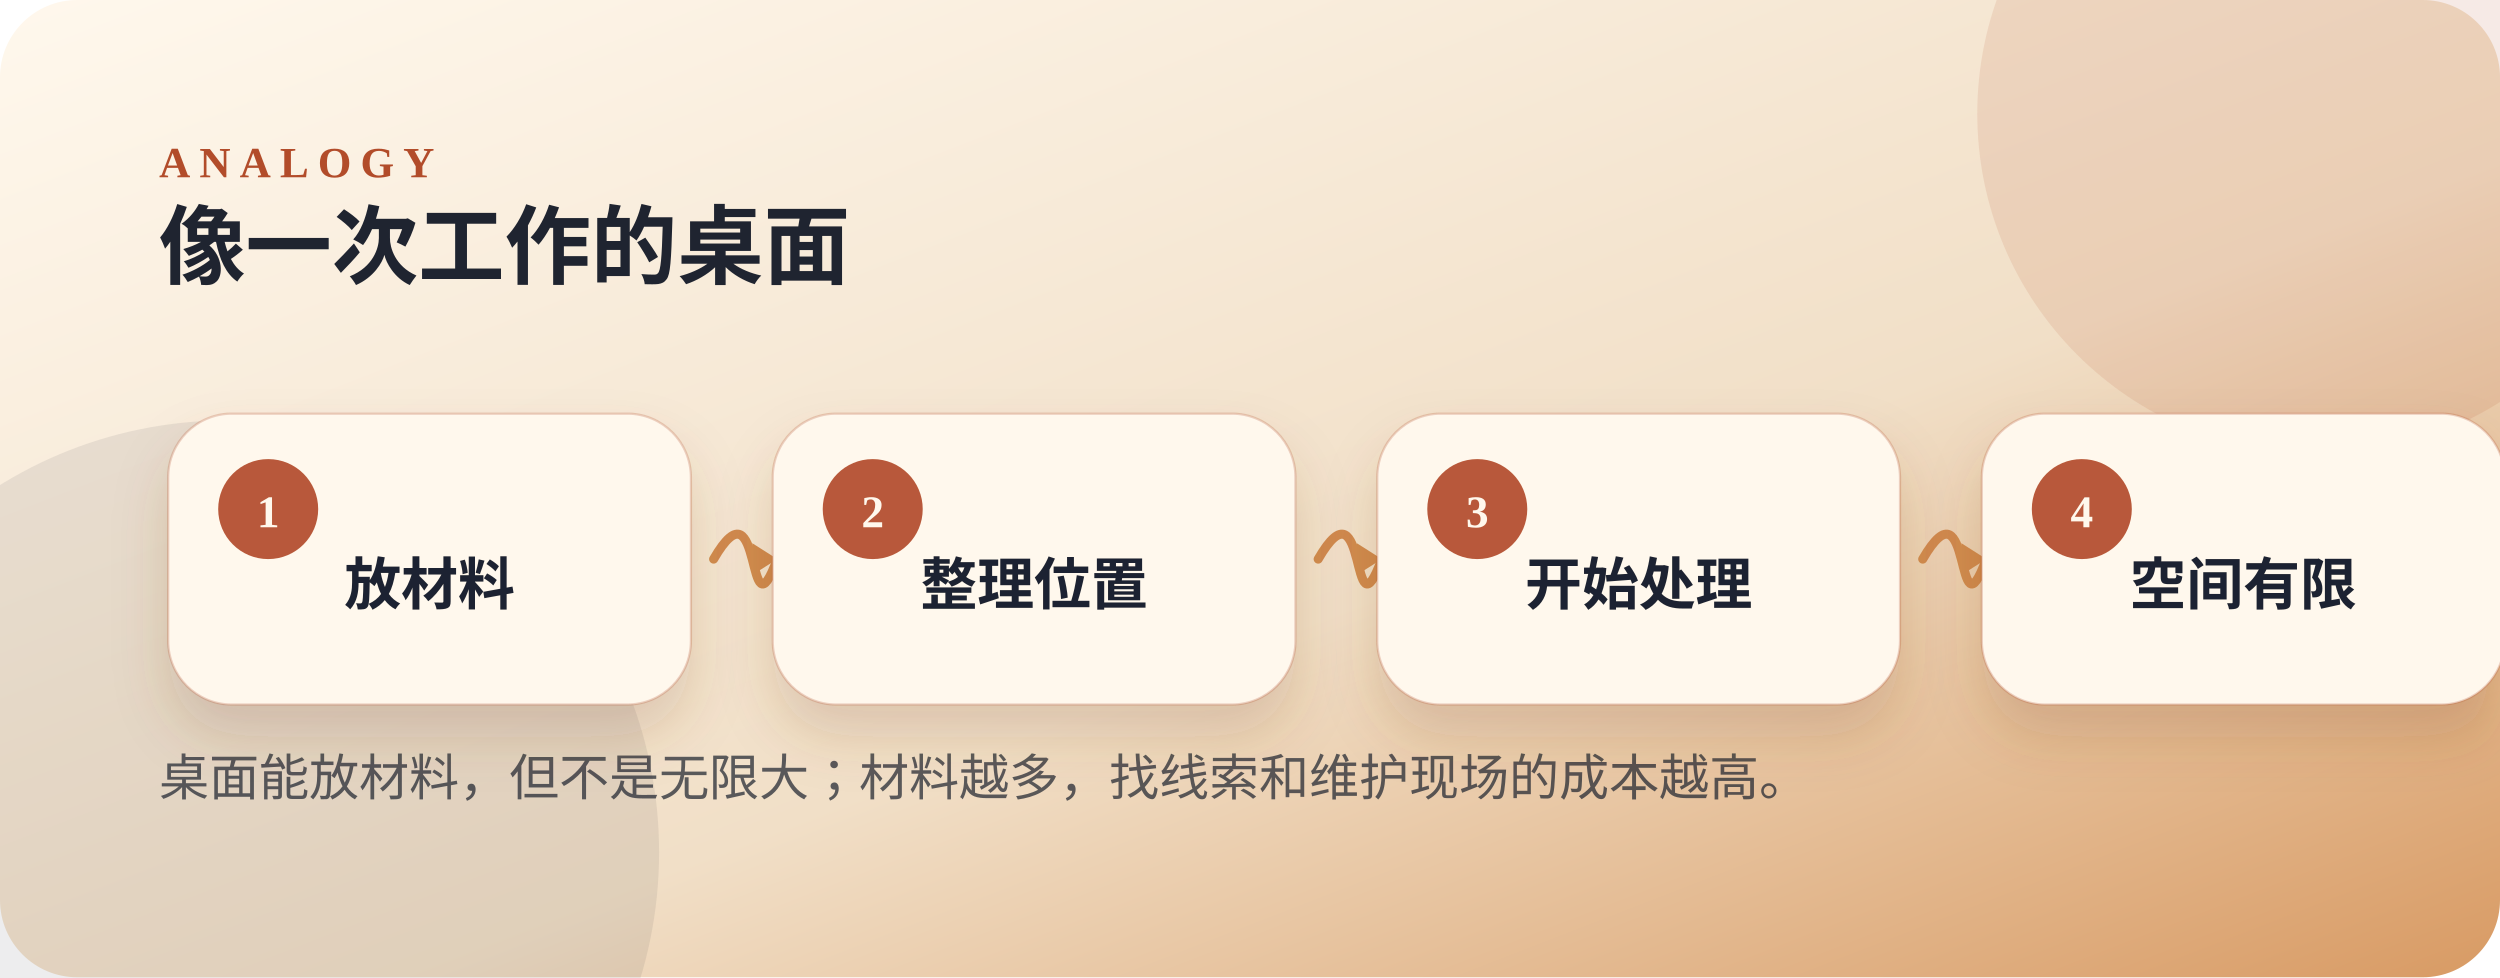
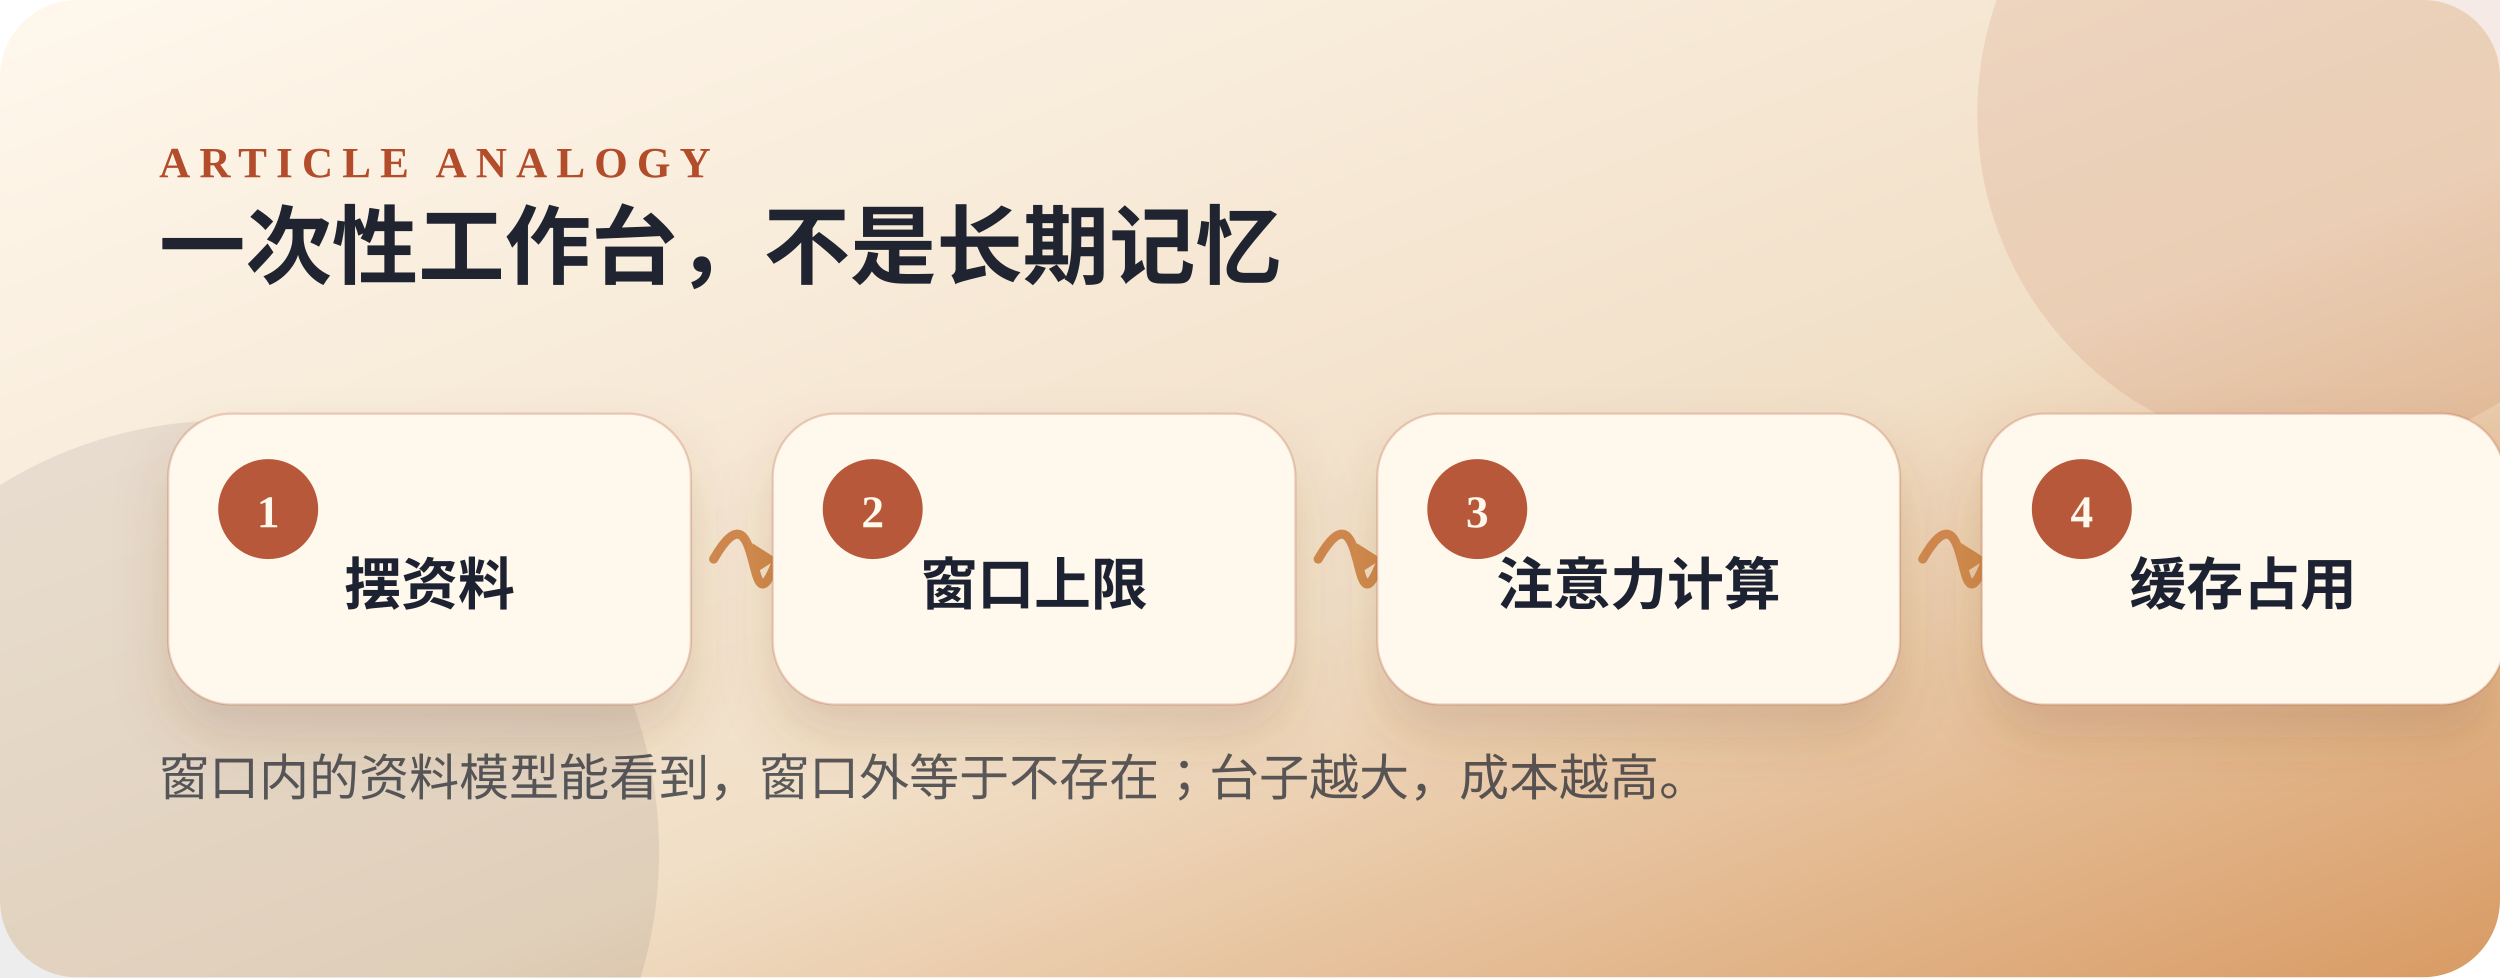
- <svg xmlns="http://www.w3.org/2000/svg" viewBox="0 0 1100 430" role="img" aria-label="像一次工作的桌面">
+ <svg xmlns="http://www.w3.org/2000/svg" viewBox="0 0 1100 430" role="img" aria-label="一次性工作台，不是长期记忆">
  <defs>
    <linearGradient id="paper" x1="0%" y1="0%" x2="100%" y2="100%">
      <stop offset="0%" stop-color="#fff8ed" />
      <stop offset="58%" stop-color="#f1dfc7" />
      <stop offset="100%" stop-color="#d89a63" />
    </linearGradient>
    <filter id="softShadow" x="-20%" y="-30%" width="140%" height="170%">
      <feDropShadow dx="0" dy="14" stdDeviation="12" flood-color="#7b4a25" flood-opacity="0.18" />
    </filter>
  </defs>
  <rect width="1100" height="430" rx="34" fill="url(#paper)" />
  <circle cx="1020" cy="50" r="150" fill="rgba(178,76,42,0.12)" />
  <circle cx="100" cy="375" r="190" fill="rgba(31,36,48,0.08)" />
-   <text x="70" y="78" fill="#b24c2a" font-size="19" font-weight="800" letter-spacing="4">ANALOGY</text>
-   <text x="70" y="122" fill="#1f2430" font-size="38" font-weight="800">像一次工作的桌面</text>
-   <text x="70" y="350" fill="rgba(31,36,48,0.72)" font-size="22">桌面能放材料，但不是无限大；材料越多，找线索和维护现场的成本越高。</text>
+   <text x="70" y="78" fill="#b24c2a" font-size="19" font-weight="800" letter-spacing="4">ARTICLE ANALOGY</text>
+   <text x="70" y="122" fill="#1f2430" font-size="38" font-weight="800">一次性工作台，不是长期记忆</text>
+   <text x="70" y="350" fill="rgba(31,36,48,0.72)" font-size="22">窗口内的资料模型能看到，窗口外等于不存在；台子越大，成本越高。</text>
  <path d="M 314 246.0 C 336 208, 328 284, 342 246.0" fill="none" stroke="#d08a4e" stroke-width="4" stroke-linecap="round" />
  <path d="M 342 246.0 l -11 -7 v14 z" fill="#d08a4e" />
  <path d="M 580 246.0 C 602 208, 594 284, 608 246.0" fill="none" stroke="#d08a4e" stroke-width="4" stroke-linecap="round" />
  <path d="M 608 246.0 l -11 -7 v14 z" fill="#d08a4e" />
  <path d="M 846 246.0 C 868 208, 860 284, 874 246.0" fill="none" stroke="#d08a4e" stroke-width="4" stroke-linecap="round" />
  <path d="M 874 246.0 l -11 -7 v14 z" fill="#d08a4e" />
  <g filter="url(#softShadow)">
    <rect x="74" y="182" width="230" height="128" rx="28" fill="#fff8ed" stroke="rgba(178,76,42,0.24)" />
    <circle cx="118" cy="224" r="22" fill="#b24c2a" opacity="0.92" />
    <text x="118" y="232" text-anchor="middle" fill="#fff8ed" font-size="20" font-weight="800">1</text>
-     <text x="189.0" y="266" text-anchor="middle" fill="#1f2430" font-size="25" font-weight="800">放材料</text>
+     <text x="189.0" y="266" text-anchor="middle" fill="#1f2430" font-size="25" font-weight="800">摆资料</text>
  </g>
  <g filter="url(#softShadow)">
    <rect x="340" y="182" width="230" height="128" rx="28" fill="#fff8ed" stroke="rgba(178,76,42,0.24)" />
    <circle cx="384" cy="224" r="22" fill="#b24c2a" opacity="0.92" />
    <text x="384" y="232" text-anchor="middle" fill="#fff8ed" font-size="20" font-weight="800">2</text>
-     <text x="455.0" y="266" text-anchor="middle" fill="#1f2430" font-size="25" font-weight="800">整理位置</text>
+     <text x="455.0" y="266" text-anchor="middle" fill="#1f2430" font-size="25" font-weight="800">窗口上限</text>
  </g>
  <g filter="url(#softShadow)">
    <rect x="606" y="182" width="230" height="128" rx="28" fill="#fff8ed" stroke="rgba(178,76,42,0.24)" />
    <circle cx="650" cy="224" r="22" fill="#b24c2a" opacity="0.92" />
    <text x="650" y="232" text-anchor="middle" fill="#fff8ed" font-size="20" font-weight="800">3</text>
-     <text x="721.0" y="266" text-anchor="middle" fill="#1f2430" font-size="25" font-weight="800">开始处理</text>
+     <text x="721.0" y="266" text-anchor="middle" fill="#1f2430" font-size="25" font-weight="800">注意力计算</text>
  </g>
  <g filter="url(#softShadow)">
    <rect x="872" y="182" width="230" height="128" rx="28" fill="#fff8ed" stroke="rgba(178,76,42,0.24)" />
    <circle cx="916" cy="224" r="22" fill="#b24c2a" opacity="0.92" />
    <text x="916" y="232" text-anchor="middle" fill="#fff8ed" font-size="20" font-weight="800">4</text>
-     <text x="987.0" y="266" text-anchor="middle" fill="#1f2430" font-size="25" font-weight="800">空间有限</text>
+     <text x="987.0" y="266" text-anchor="middle" fill="#1f2430" font-size="25" font-weight="800">缓存占用</text>
  </g>
</svg>
